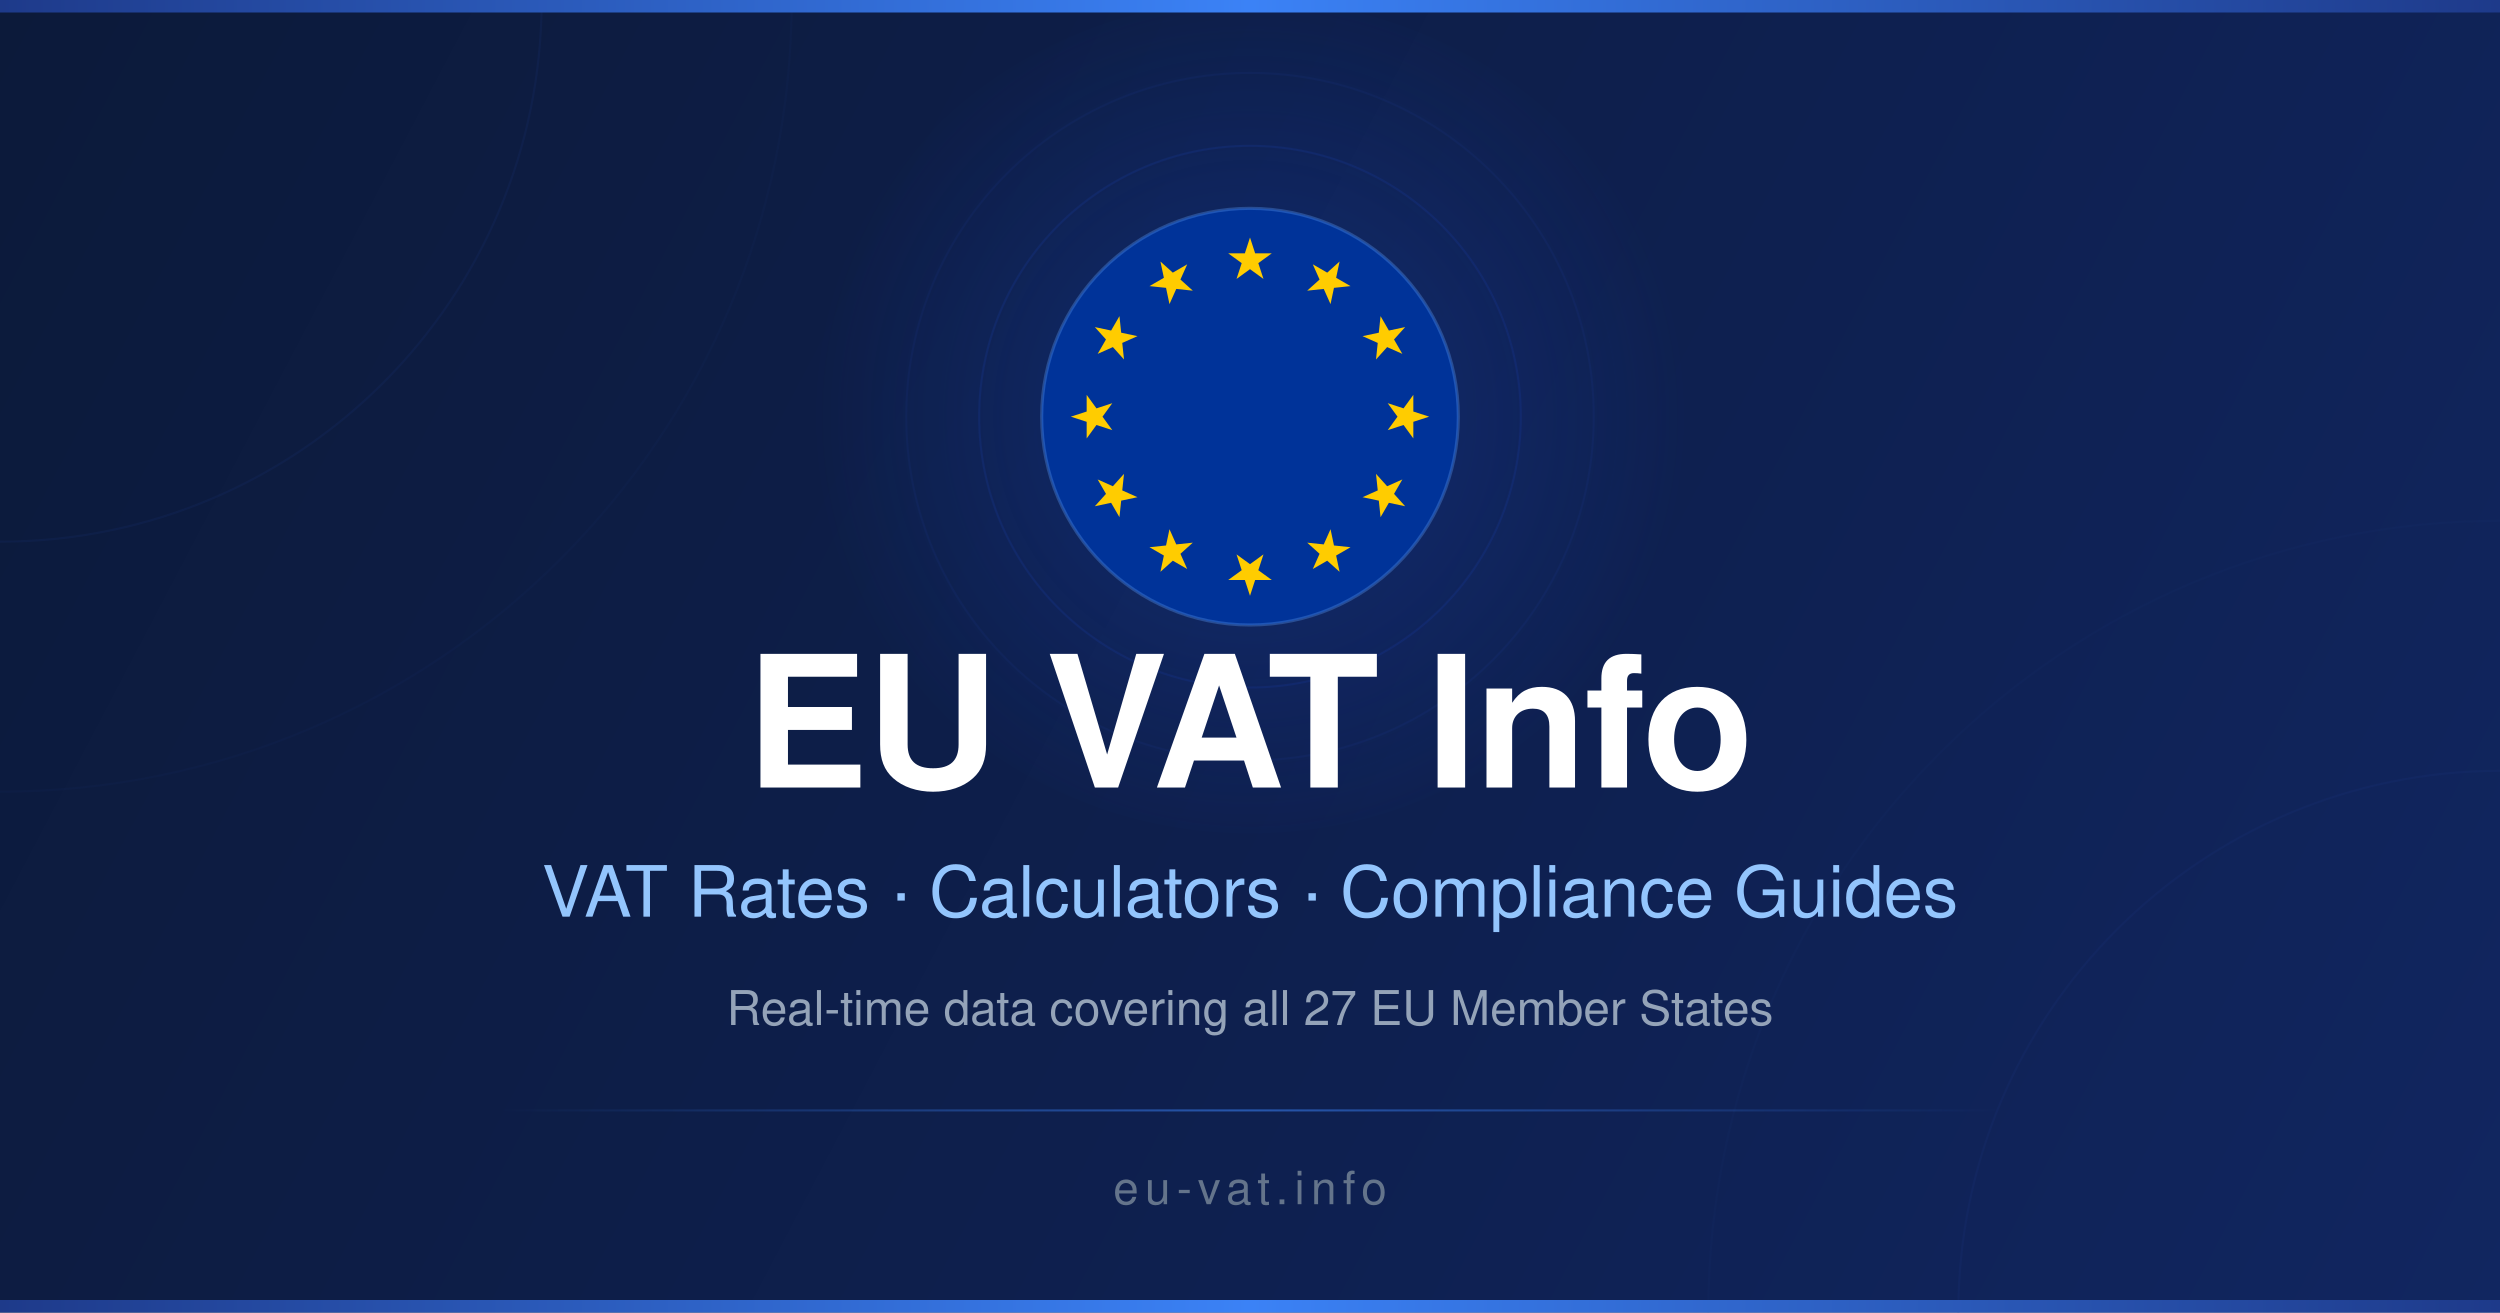
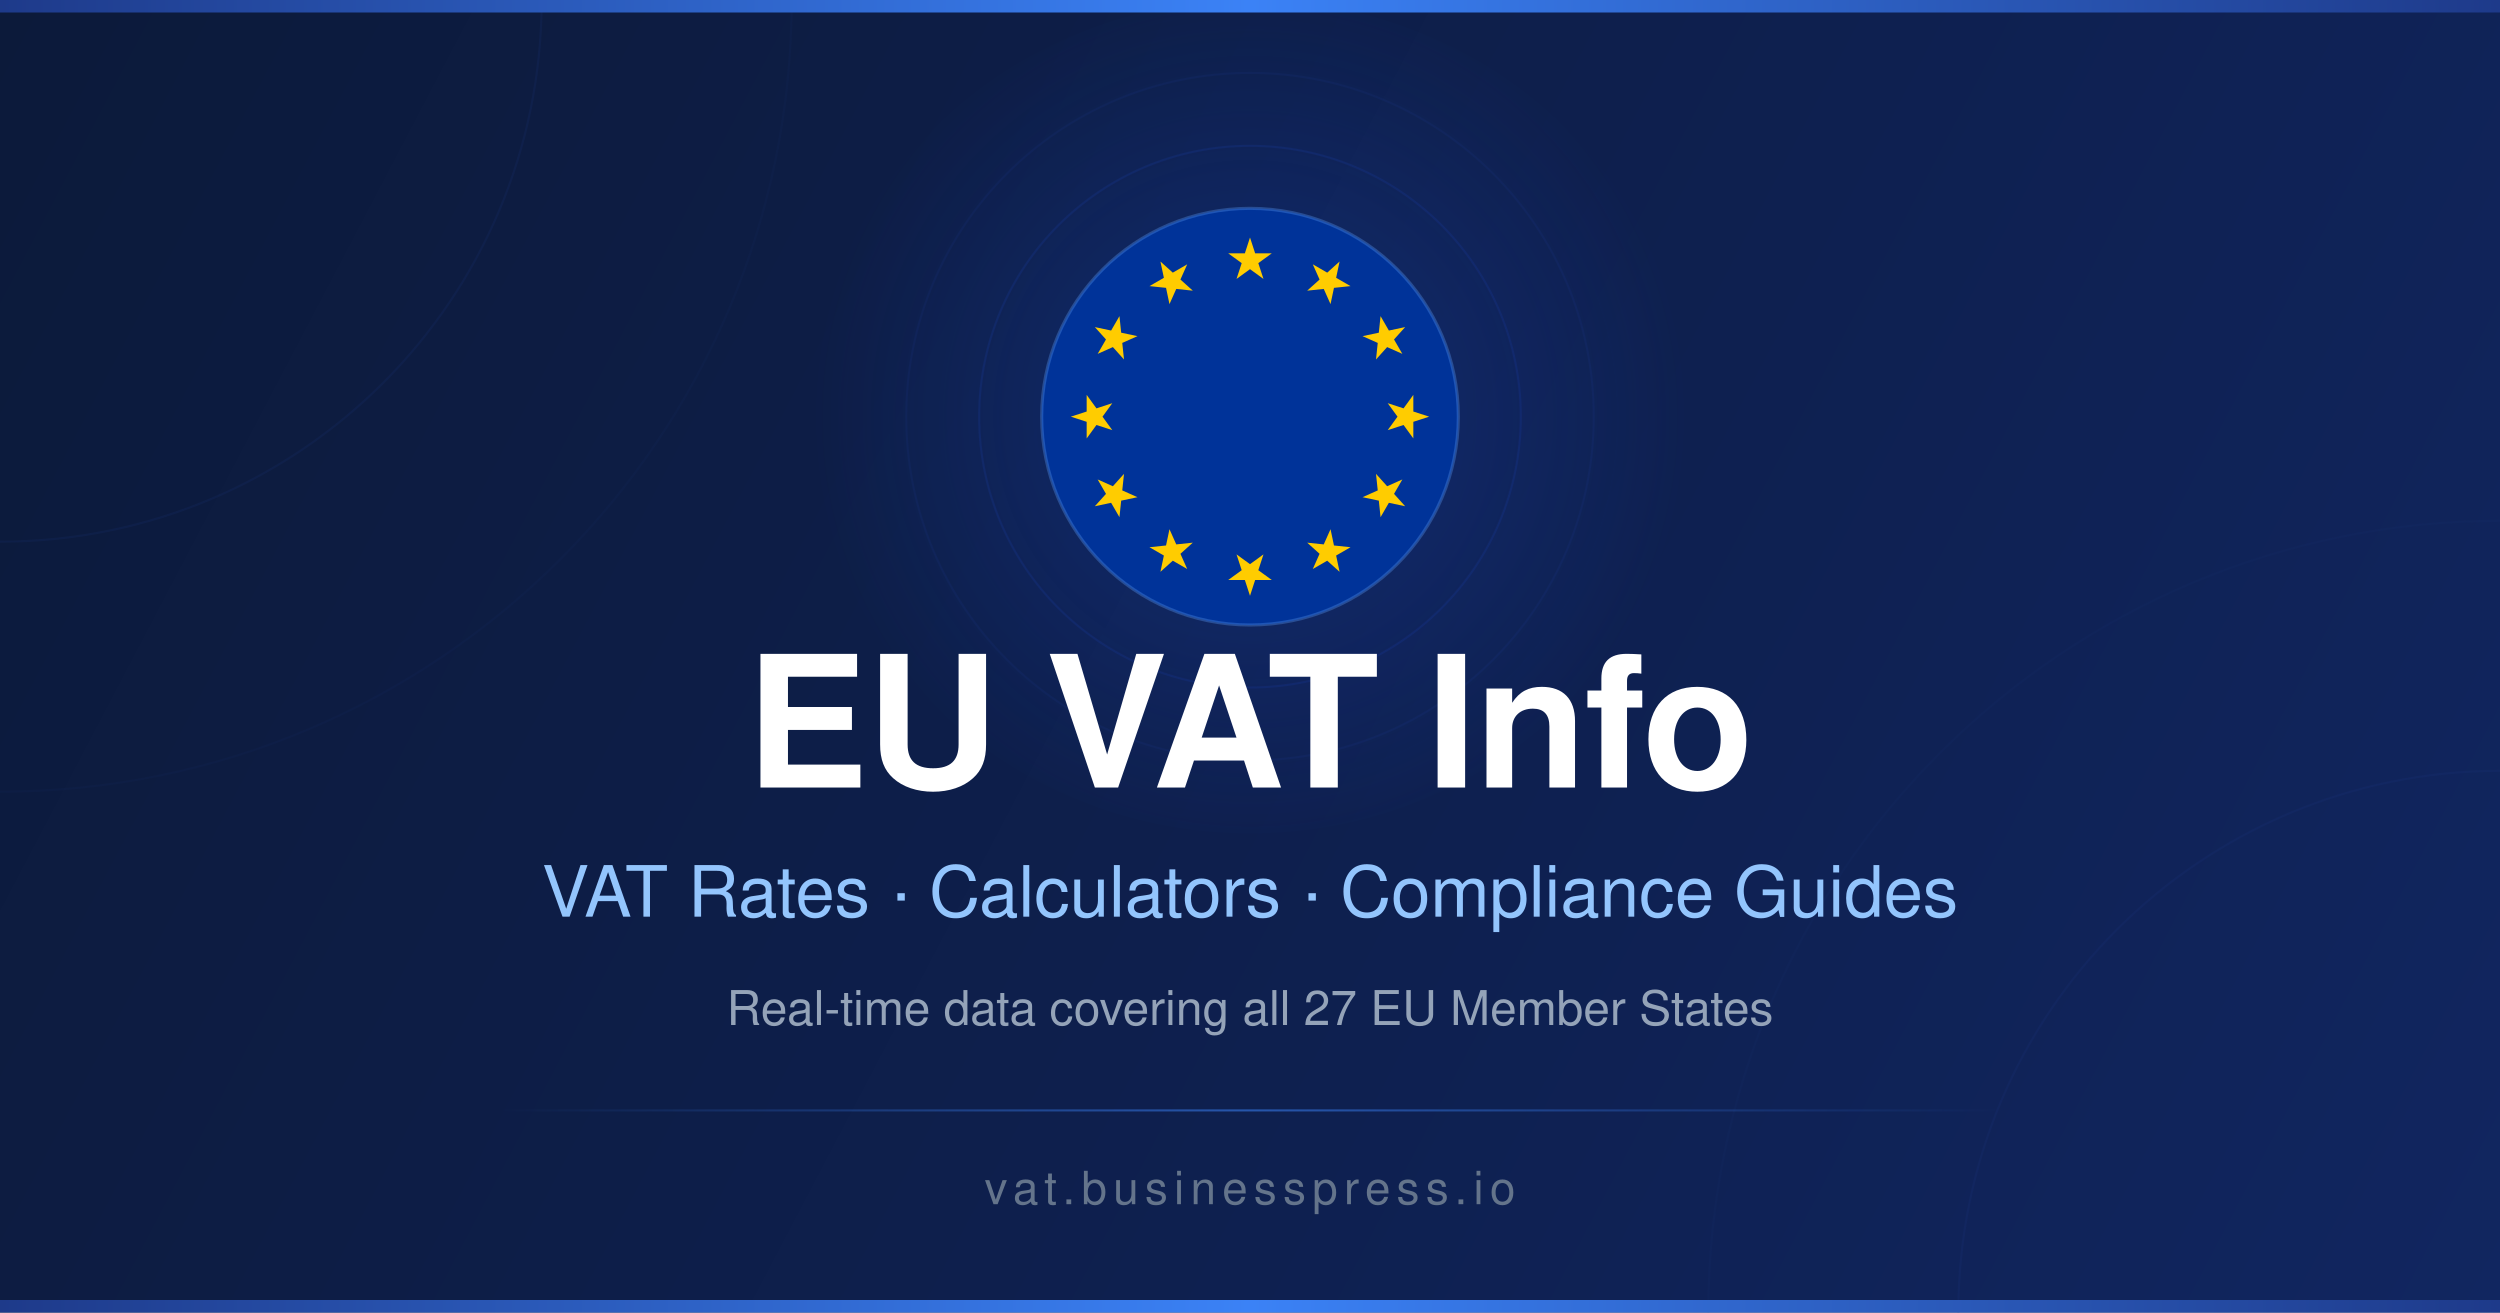
<svg xmlns="http://www.w3.org/2000/svg" viewBox="0 0 1200 630" width="1200" height="630">
  <defs>
    <linearGradient id="bg" x1="0" y1="0" x2="1200" y2="630" gradientUnits="userSpaceOnUse">
      <stop offset="0%" stop-color="#0c1a3a" />
      <stop offset="60%" stop-color="#0e2050" />
      <stop offset="100%" stop-color="#112660" />
    </linearGradient>
    <linearGradient id="bar" x1="0" y1="0" x2="1200" y2="0" gradientUnits="userSpaceOnUse">
      <stop offset="0%" stop-color="#1e3a8a" />
      <stop offset="50%" stop-color="#3b82f6" />
      <stop offset="100%" stop-color="#1e3a8a" />
    </linearGradient>
    <linearGradient id="divider" x1="240" y1="0" x2="960" y2="0" gradientUnits="userSpaceOnUse">
      <stop offset="0%" stop-color="#3b82f6" stop-opacity="0" />
      <stop offset="50%" stop-color="#3b82f6" stop-opacity="0.55" />
      <stop offset="100%" stop-color="#3b82f6" stop-opacity="0" />
    </linearGradient>
    <radialGradient id="glow" cx="600" cy="200" r="210" gradientUnits="userSpaceOnUse">
      <stop offset="0%" stop-color="#1d4ed8" stop-opacity="0.28" />
      <stop offset="100%" stop-color="#1d4ed8" stop-opacity="0" />
    </radialGradient>
    <g id="star">
      <path d="M 0,-11 L 2.47,-3.40 L 10.46,-3.40 L 3.99,1.30                L 6.47,8.90 L 0,4.20 L -6.47,8.90 L -3.99,1.30                L -10.46,-3.40 L -2.47,-3.40 Z" fill="#FFCC00" />
    </g>
  </defs>
  <rect width="1200" height="630" fill="url(#bg)" />
  <circle cx="0" cy="0" r="260" fill="none" stroke="#1e3a8a" stroke-width="1" opacity="0.14" />
  <circle cx="1200" cy="630" r="260" fill="none" stroke="#1e3a8a" stroke-width="1" opacity="0.14" />
  <circle cx="0" cy="0" r="380" fill="none" stroke="#1e3a8a" stroke-width="1" opacity="0.07" />
  <circle cx="1200" cy="630" r="380" fill="none" stroke="#1e3a8a" stroke-width="1" opacity="0.07" />
  <circle cx="600" cy="200" r="130" fill="none" stroke="#1e40af" stroke-width="1" opacity="0.18" />
  <circle cx="600" cy="200" r="165" fill="none" stroke="#1e40af" stroke-width="1" opacity="0.09" />
  <ellipse cx="600" cy="200" rx="210" ry="200" fill="url(#glow)" />
  <rect width="1200" height="6" fill="url(#bar)" />
  <g transform="translate(600,200)">
    <circle r="100" fill="#003399" />
    <circle r="100" fill="none" stroke="#4b87e0" stroke-width="1.5" opacity="0.40" />
    <use href="#star" transform="rotate(  0) translate(0,-75)" />
    <use href="#star" transform="rotate( 30) translate(0,-75)" />
    <use href="#star" transform="rotate( 60) translate(0,-75)" />
    <use href="#star" transform="rotate( 90) translate(0,-75)" />
    <use href="#star" transform="rotate(120) translate(0,-75)" />
    <use href="#star" transform="rotate(150) translate(0,-75)" />
    <use href="#star" transform="rotate(180) translate(0,-75)" />
    <use href="#star" transform="rotate(210) translate(0,-75)" />
    <use href="#star" transform="rotate(240) translate(0,-75)" />
    <use href="#star" transform="rotate(270) translate(0,-75)" />
    <use href="#star" transform="rotate(300) translate(0,-75)" />
    <use href="#star" transform="rotate(330) translate(0,-75)" />
  </g>
  <text x="600" y="378" font-family="'Segoe UI', Helvetica, Arial, sans-serif" font-size="88" font-weight="700" fill="#ffffff" text-anchor="middle" letter-spacing="-1">EU VAT Info</text>
  <text x="600" y="440" font-family="'Segoe UI', Helvetica, Arial, sans-serif" font-size="34" font-weight="400" fill="#93c5fd" text-anchor="middle">VAT Rates · Calculators · Compliance Guides</text>
  <text x="600" y="492" font-family="'Segoe UI', Helvetica, Arial, sans-serif" font-size="23" font-weight="400" fill="#94a3b8" text-anchor="middle">Real-time data covering all 27 EU Member States</text>
  <line x1="240" y1="533" x2="960" y2="533" stroke="url(#divider)" stroke-width="1" />
-   <text x="600" y="578" font-family="'Segoe UI', Helvetica, Arial, sans-serif" font-size="22" font-weight="500" fill="#64748b" text-anchor="middle" letter-spacing="3">eu-vat.info</text>
+   <text x="600" y="578" font-family="'Segoe UI', Helvetica, Arial, sans-serif" font-size="22" font-weight="500" fill="#64748b" text-anchor="middle" letter-spacing="3">vat.businesspress.io</text>
  <rect y="624" width="1200" height="6" fill="url(#bar)" />
</svg>
